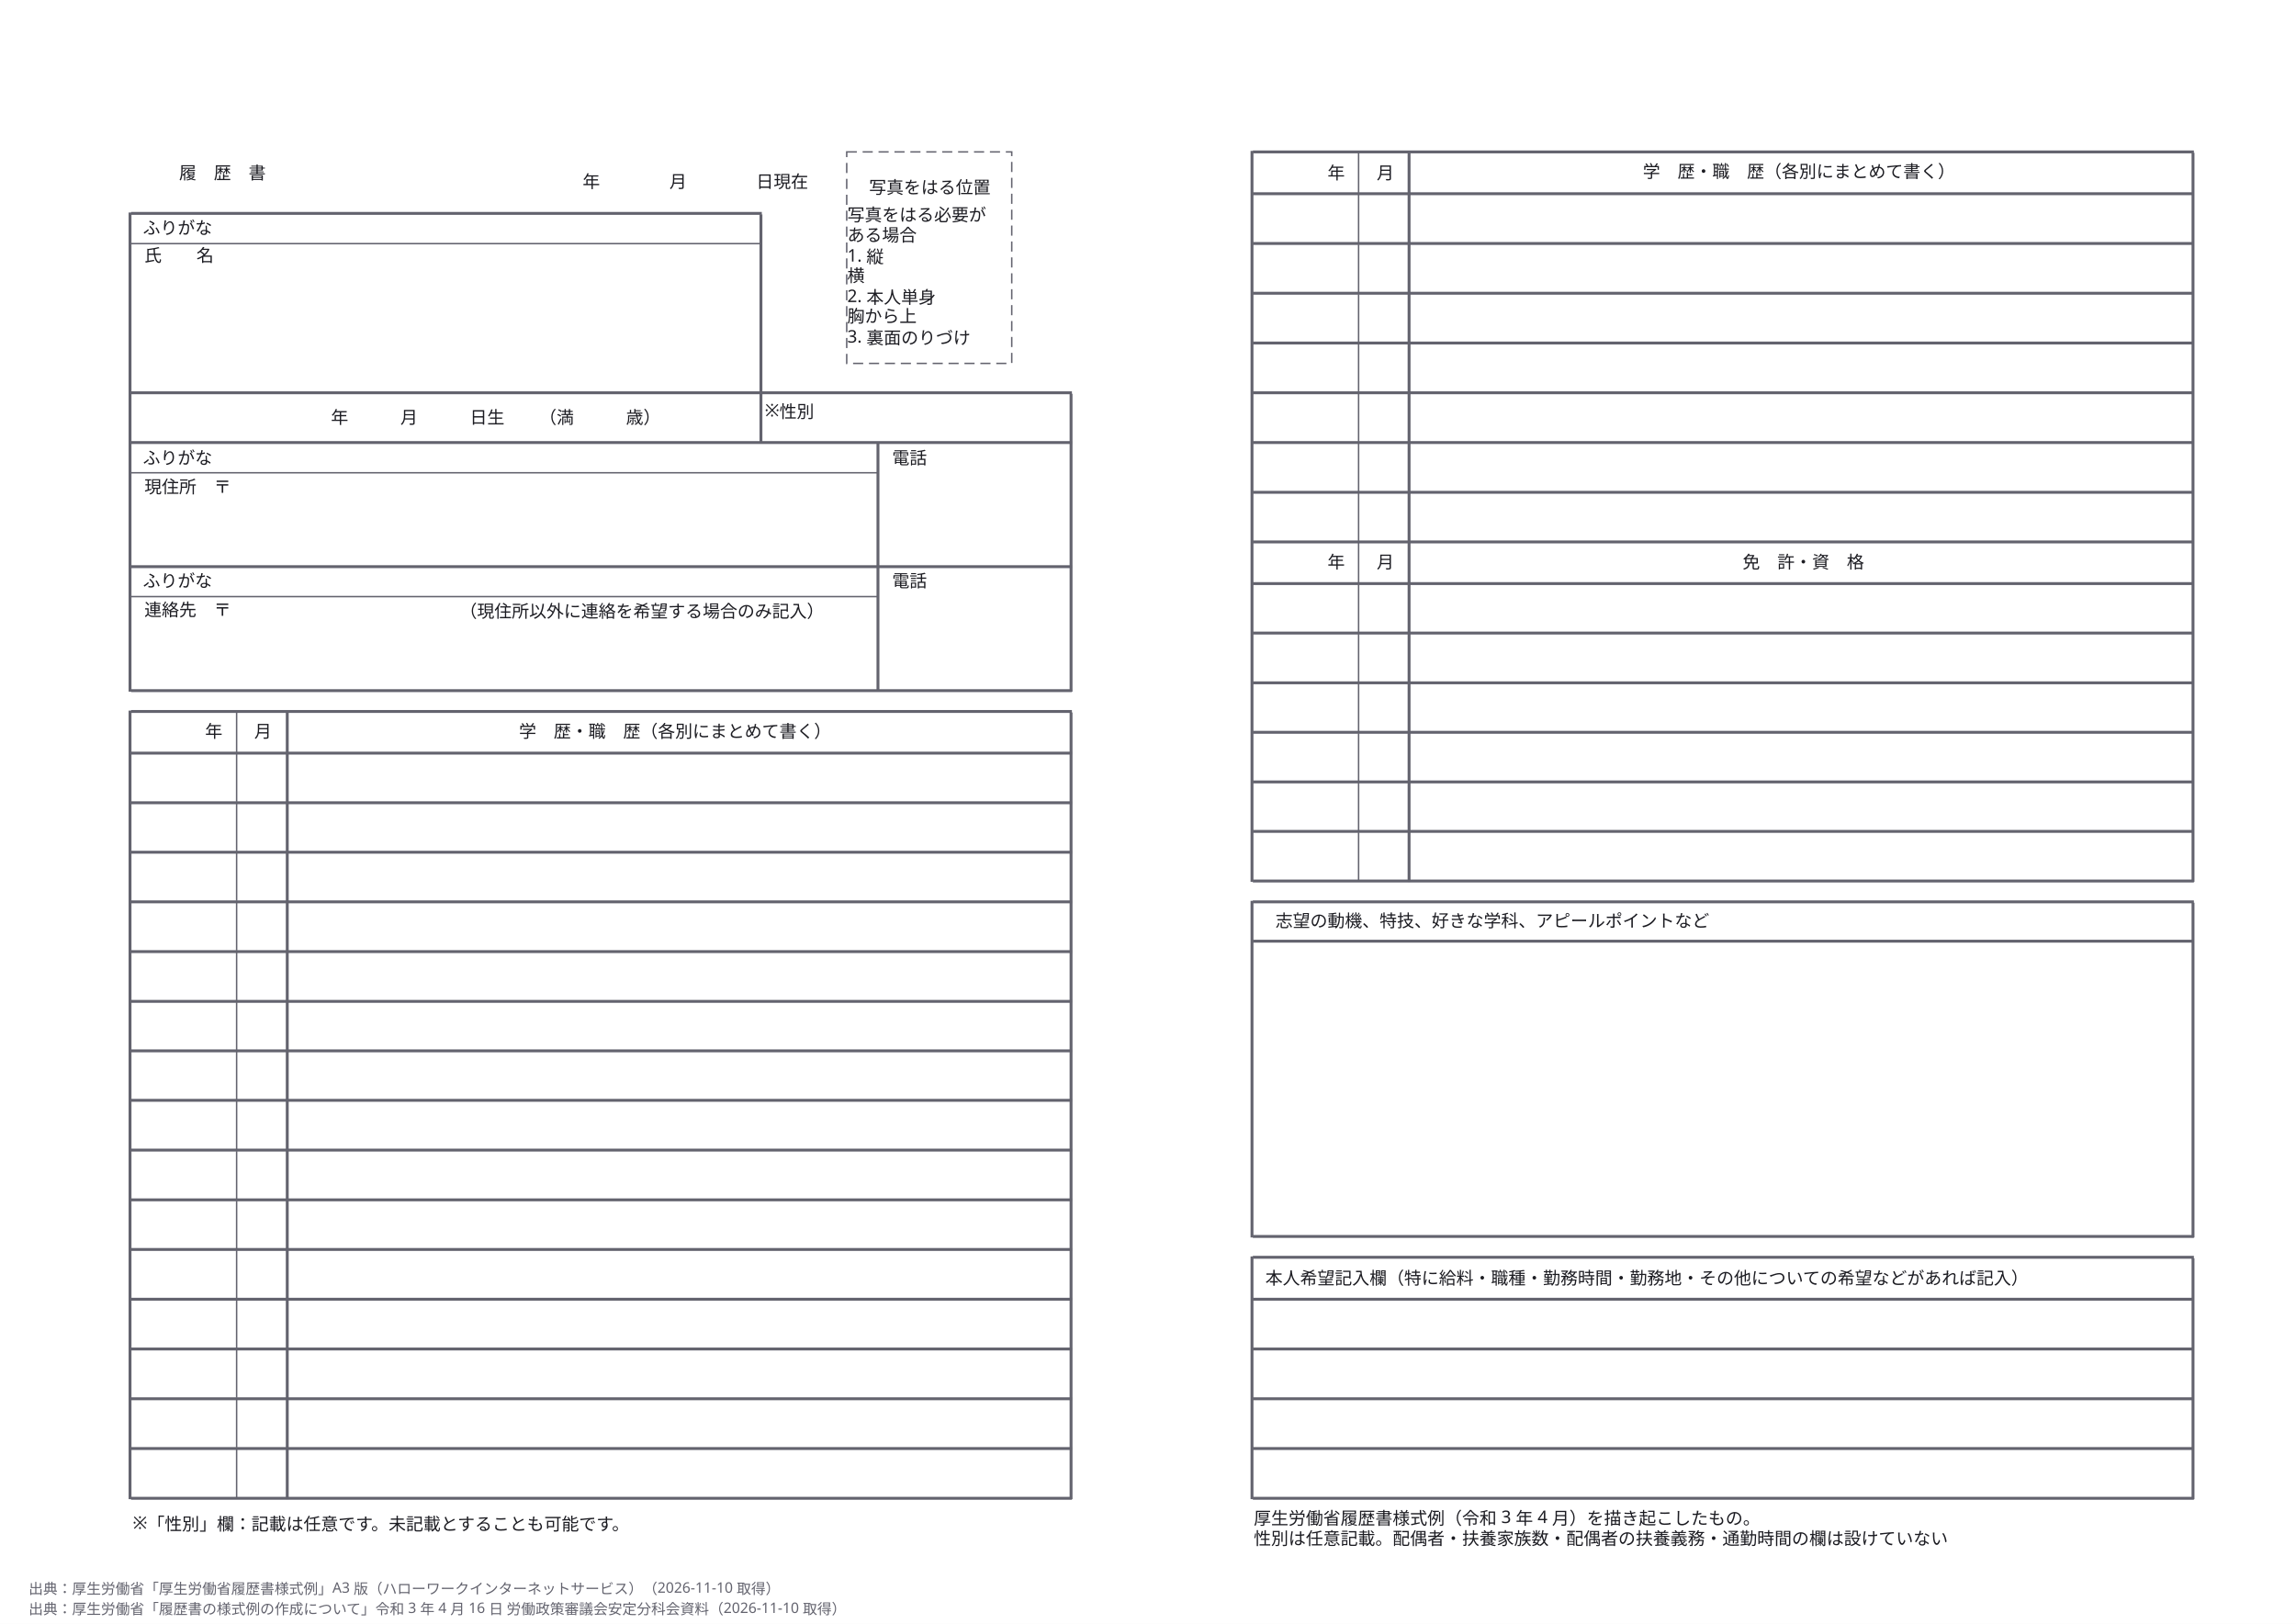
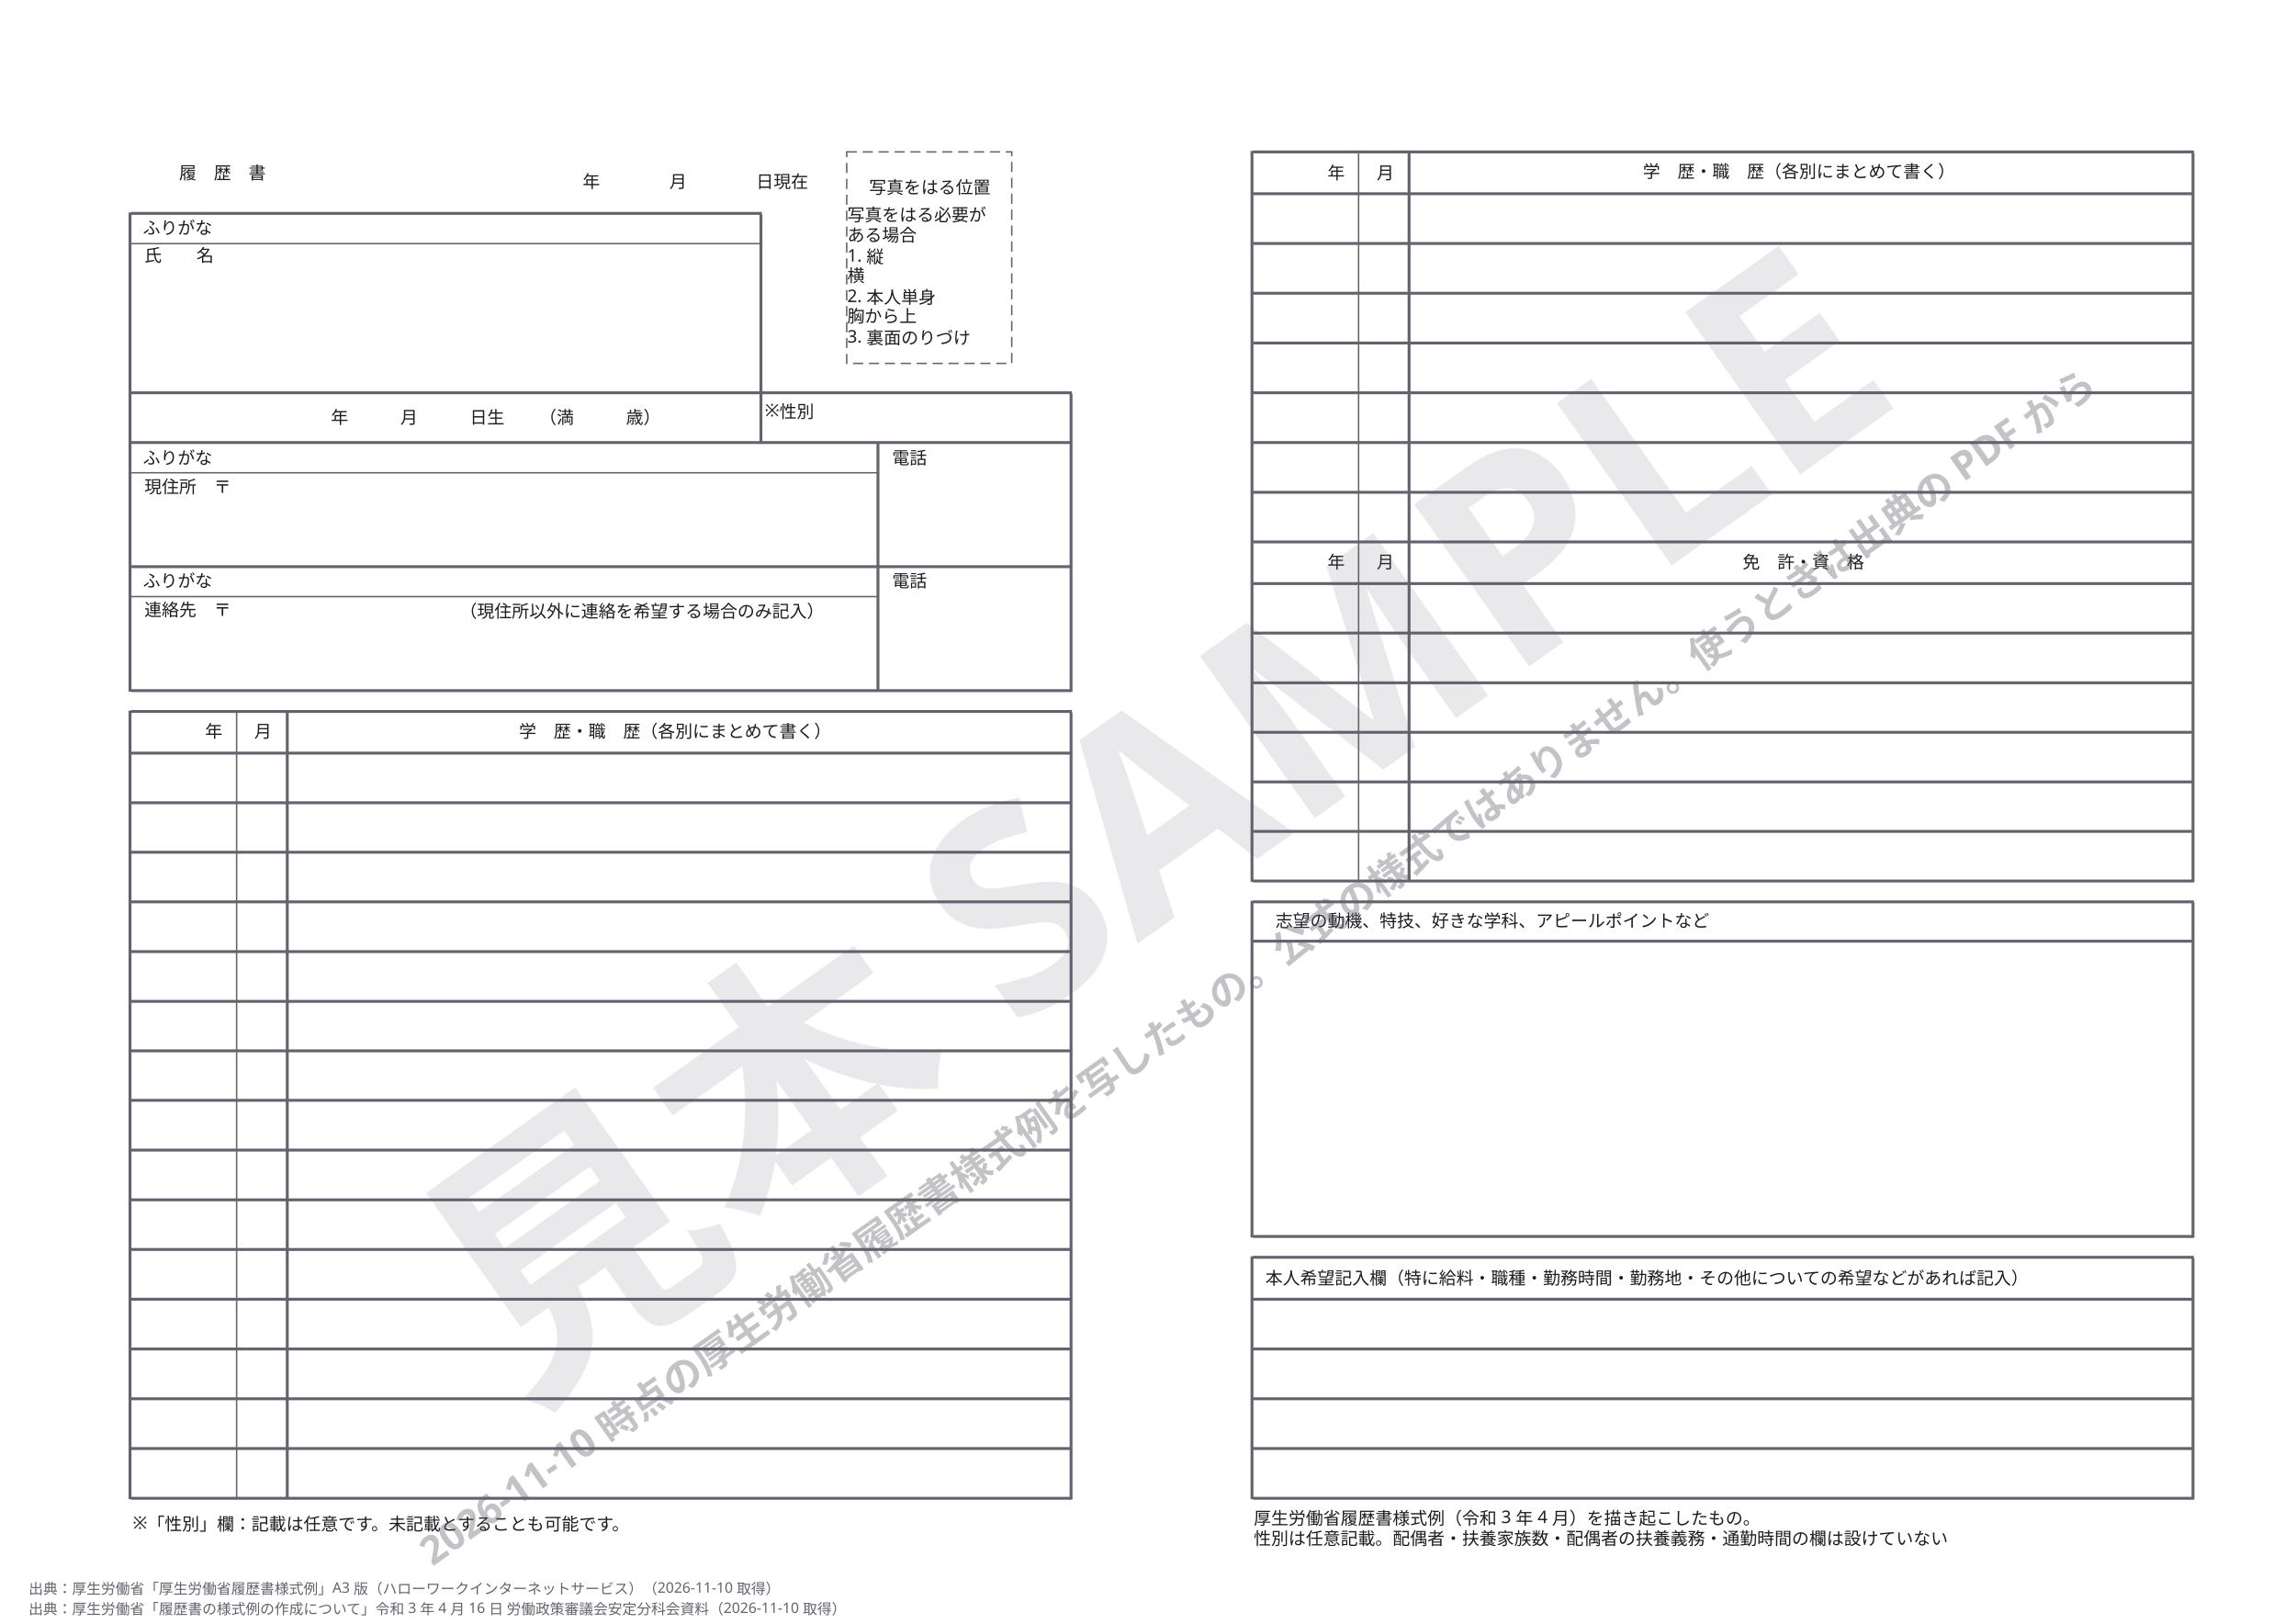
<svg xmlns="http://www.w3.org/2000/svg" width="420mm" height="297mm" viewBox="-37.8 -37.8 1587.4 1122.5" data-paper-size="A3" data-paper-orient="landscape" role="img" aria-labelledby="zumen-title-354df770">
  <defs>
    <marker id="arrow" viewBox="0 0 10 10" refX="9" refY="5" markerWidth="6" markerHeight="6" orient="auto">
      <path d="M 0 0 L 10 5 L 0 10 z" fill="#63636e" />
    </marker>
  </defs>
  <rect data-paper="1" x="-37.8" y="-37.8" width="1587.4" height="1122.5" fill="#ffffff" />
  <g data-node="about" data-pinned="false" data-shape="rect" />
  <g data-node="photo-2" data-pinned="false" data-shape="rect" />
  <g data-node="wish" data-pinned="false" data-shape="rect" />
  <g data-node="motive" data-pinned="false" data-shape="rect" />
  <g data-node="sex-note" data-pinned="false" data-shape="rect" />
  <g data-node="h1" data-pinned="false" data-shape="rect" />
  <g data-node="h2" data-pinned="false" data-shape="rect" />
  <g data-node="birth" data-pinned="false" data-shape="rect" />
  <g data-node="contact-note" data-pinned="false" data-shape="rect" />
  <g data-node="title" data-pinned="false" data-shape="rect" />
  <g data-node="date" data-pinned="false" data-shape="rect" />
  <g data-node="h3" data-pinned="false" data-shape="rect" />
  <g data-node="photo-1" data-pinned="false" data-shape="rect" />
  <g data-node="addr" data-pinned="false" data-shape="rect" />
  <g data-node="contact" data-pinned="false" data-shape="rect" />
  <g data-node="name" data-pinned="false" data-shape="rect" />
  <g data-node="furi1" data-pinned="false" data-shape="rect" />
  <g data-node="furi2" data-pinned="false" data-shape="rect" />
  <g data-node="furi3" data-pinned="false" data-shape="rect" />
  <g data-node="sex" data-pinned="false" data-shape="rect" />
  <g data-node="tel1" data-pinned="false" data-shape="rect" />
  <g data-node="tel2" data-pinned="false" data-shape="rect" />
  <g data-node="h2-m" data-pinned="false" data-shape="rect" />
  <g data-node="h3-m" data-pinned="false" data-shape="rect" />
  <g data-node="h1-m" data-pinned="false" data-shape="rect" />
  <g data-node="h2-y" data-pinned="false" data-shape="rect" />
  <g data-node="h3-y" data-pinned="false" data-shape="rect" />
  <g data-node="h1-y" data-pinned="false" data-shape="rect" />
  <g data-edge="ln-v1" data-pinned="false">
    <path d="M 901.5 67.8 L 901.5 95.5" fill="none" stroke="#63636e" stroke-width="1" />
  </g>
  <g data-edge="ln-h2" data-pinned="false">
    <path d="M 52.8 130.6 L 487.6 130.6" fill="none" stroke="#63636e" stroke-width="1" />
  </g>
  <g data-edge="ln-v3" data-pinned="false">
    <path d="M 901.5 96.8 L 901.5 129.9" fill="none" stroke="#63636e" stroke-width="1" />
  </g>
  <g data-edge="ln-v4" data-pinned="false">
    <path d="M 901.5 131.2 L 901.5 164.3" fill="none" stroke="#63636e" stroke-width="1" />
  </g>
  <g data-edge="ln-v5" data-pinned="false">
    <path d="M 901.5 165.6 L 901.5 198.7" fill="none" stroke="#63636e" stroke-width="1" />
  </g>
  <g data-edge="ln-h6" data-pinned="false">
    <path d="M 52.8 233.7 L 703.3 233.7" fill="none" stroke="#63636e" stroke-width="2" />
  </g>
  <g data-edge="ln-v7" data-pinned="false">
    <path d="M 901.5 200 L 901.5 233.1" fill="none" stroke="#63636e" stroke-width="1" />
  </g>
  <g data-edge="ln-h8" data-pinned="false">
    <path d="M 52.8 268.1 L 703.3 268.1" fill="none" stroke="#63636e" stroke-width="2" />
  </g>
  <g data-edge="ln-v9" data-pinned="false">
    <path d="M 901.5 234.4 L 901.5 267.5" fill="none" stroke="#63636e" stroke-width="1" />
  </g>
  <g data-edge="ln-v10" data-pinned="false">
    <path d="M 901.5 268.8 L 901.5 301.9" fill="none" stroke="#63636e" stroke-width="1" />
  </g>
  <g data-edge="ln-v11" data-pinned="false">
    <path d="M 901.5 303.2 L 901.5 336.1" fill="none" stroke="#63636e" stroke-width="1" />
  </g>
  <g data-edge="ln-v12" data-pinned="false">
    <path d="M 901.5 337.4 L 901.5 364.9" fill="none" stroke="#63636e" stroke-width="1" />
  </g>
  <g data-edge="ln-v13" data-pinned="false">
    <path d="M 901.5 366.2 L 901.5 399.2" fill="none" stroke="#63636e" stroke-width="1" />
  </g>
  <g data-edge="ln-v14" data-pinned="false">
    <path d="M 901.5 400.4 L 901.5 433.6" fill="none" stroke="#63636e" stroke-width="1" />
  </g>
  <g data-edge="ln-v15" data-pinned="false">
    <path d="M 52.1 109.1 L 52.1 440.3" fill="none" stroke="#63636e" stroke-width="2" />
  </g>
  <g data-edge="ln-v16" data-pinned="false">
    <path d="M 702.7 234.4 L 702.7 440.3" fill="none" stroke="#63636e" stroke-width="2" />
  </g>
  <g data-edge="ln-v17" data-pinned="false">
    <path d="M 901.5 434.8 L 901.5 467.8" fill="none" stroke="#63636e" stroke-width="1" />
  </g>
  <g data-edge="ln-v18" data-pinned="false">
    <path d="M 125.8 454.7 L 125.8 482.2" fill="none" stroke="#63636e" stroke-width="1" />
  </g>
  <g data-edge="ln-v19" data-pinned="false">
    <path d="M 901.5 469.1 L 901.5 502" fill="none" stroke="#63636e" stroke-width="1" />
  </g>
  <g data-edge="ln-v20" data-pinned="false">
    <path d="M 125.8 483.5 L 125.8 516.4" fill="none" stroke="#63636e" stroke-width="1" />
  </g>
  <g data-edge="ln-v21" data-pinned="false">
    <path d="M 901.5 503.3 L 901.5 536.3" fill="none" stroke="#63636e" stroke-width="1" />
  </g>
  <g data-edge="ln-v22" data-pinned="false">
    <path d="M 125.8 517.7 L 125.8 550.7" fill="none" stroke="#63636e" stroke-width="1" />
  </g>
  <g data-edge="ln-v23" data-pinned="false">
    <path d="M 125.8 552 L 125.8 584.9" fill="none" stroke="#63636e" stroke-width="1" />
  </g>
  <g data-edge="ln-h24" data-pinned="false">
    <path d="M 52.8 585.6 L 703.3 585.6" fill="none" stroke="#63636e" stroke-width="2" />
  </g>
  <g data-edge="ln-v25" data-pinned="false">
    <path d="M 827.8 66.5 L 827.8 571.8" fill="none" stroke="#63636e" stroke-width="2" />
  </g>
  <g data-edge="ln-v26" data-pinned="false">
    <path d="M 1478.4 67.8 L 1478.4 571.8" fill="none" stroke="#63636e" stroke-width="2" />
  </g>
  <g data-edge="ln-v27" data-pinned="false">
    <path d="M 125.8 586.2 L 125.8 619.3" fill="none" stroke="#63636e" stroke-width="1" />
  </g>
  <g data-edge="ln-v28" data-pinned="false">
    <path d="M 125.8 620.6 L 125.8 653.7" fill="none" stroke="#63636e" stroke-width="1" />
  </g>
  <g data-edge="ln-v29" data-pinned="false">
    <path d="M 125.8 655 L 125.8 688" fill="none" stroke="#63636e" stroke-width="1" />
  </g>
  <g data-edge="ln-v30" data-pinned="false">
    <path d="M 125.8 689.2 L 125.8 722.2" fill="none" stroke="#63636e" stroke-width="1" />
  </g>
  <g data-edge="ln-v31" data-pinned="false">
    <path d="M 125.8 723.5 L 125.8 756.6" fill="none" stroke="#63636e" stroke-width="1" />
  </g>
  <g data-edge="ln-v32" data-pinned="false">
    <path d="M 125.8 757.9 L 125.8 791" fill="none" stroke="#63636e" stroke-width="1" />
  </g>
  <g data-edge="ln-v33" data-pinned="false">
    <path d="M 125.8 792.3 L 125.8 825.2" fill="none" stroke="#63636e" stroke-width="1" />
  </g>
  <g data-edge="ln-v34" data-pinned="false">
    <path d="M 827.8 584.9 L 827.8 817.6" fill="none" stroke="#63636e" stroke-width="2" />
  </g>
  <g data-edge="ln-v35" data-pinned="false">
    <path d="M 1478.4 586.2 L 1478.4 817.6" fill="none" stroke="#63636e" stroke-width="2" />
  </g>
  <g data-edge="ln-v36" data-pinned="false">
    <path d="M 125.8 826.5 L 125.8 859.6" fill="none" stroke="#63636e" stroke-width="1" />
  </g>
  <g data-edge="ln-h37" data-pinned="false">
    <path d="M 52.8 860.3 L 703.3 860.3" fill="none" stroke="#63636e" stroke-width="2" />
  </g>
  <g data-edge="ln-v38" data-pinned="false">
    <path d="M 125.8 860.9 L 125.8 894" fill="none" stroke="#63636e" stroke-width="1" />
  </g>
  <g data-edge="ln-h39" data-pinned="false">
    <path d="M 52.8 894.7 L 703.3 894.7" fill="none" stroke="#63636e" stroke-width="2" />
  </g>
  <g data-edge="ln-v40" data-pinned="false">
    <path d="M 125.8 895.3 L 125.8 928.4" fill="none" stroke="#63636e" stroke-width="1" />
  </g>
  <g data-edge="ln-h41" data-pinned="false">
    <path d="M 52.8 929.1 L 703.3 929.1" fill="none" stroke="#63636e" stroke-width="2" />
  </g>
  <g data-edge="ln-v42" data-pinned="false">
    <path d="M 125.8 929.7 L 125.8 962.8" fill="none" stroke="#63636e" stroke-width="1" />
  </g>
  <g data-edge="ln-h43" data-pinned="false">
    <path d="M 52.8 963.5 L 703.3 963.5" fill="none" stroke="#63636e" stroke-width="2" />
  </g>
  <g data-edge="ln-h44" data-pinned="false">
    <path d="M 52.8 997.9 L 703.3 997.9" fill="none" stroke="#63636e" stroke-width="2" />
  </g>
  <g data-edge="ln-v45" data-pinned="false">
    <path d="M 827.8 830.7 L 827.8 998.5" fill="none" stroke="#63636e" stroke-width="2" />
  </g>
  <g data-edge="ln-v46" data-pinned="false">
    <path d="M 901.5 537.6 L 901.5 570.5" fill="none" stroke="#63636e" stroke-width="1" />
  </g>
  <g data-edge="ln-v47" data-pinned="false">
    <path d="M 936.4 67.8 L 936.4 571.8" fill="none" stroke="#63636e" stroke-width="2" />
  </g>
  <g data-edge="ln-v48" data-pinned="false">
    <path d="M 1478.4 832 L 1478.4 998.5" fill="none" stroke="#63636e" stroke-width="2" />
  </g>
  <g data-edge="ln-v49" data-pinned="false">
    <path d="M 52.1 453.4 L 52.1 998.5" fill="none" stroke="#63636e" stroke-width="2" />
  </g>
  <g data-edge="ln-v50" data-pinned="false">
    <path d="M 488.3 110.4 L 488.3 268.8" fill="none" stroke="#63636e" stroke-width="2" />
  </g>
  <g data-edge="ln-v51" data-pinned="false">
    <path d="M 702.7 454.7 L 702.7 998.5" fill="none" stroke="#63636e" stroke-width="2" />
  </g>
  <g data-edge="ln-v52" data-pinned="false">
    <path d="M 569.2 268.8 L 569.2 440.3" fill="none" stroke="#63636e" stroke-width="2" />
  </g>
  <g data-edge="ln-v53" data-pinned="false">
    <path d="M 125.8 964.1 L 125.8 997.2" fill="none" stroke="#63636e" stroke-width="1" />
  </g>
  <g data-edge="ln-v54" data-pinned="false">
    <path d="M 160.8 454.7 L 160.8 998.5" fill="none" stroke="#63636e" stroke-width="2" />
  </g>
  <g data-edge="ln-h55" data-pinned="false">
    <path d="M 828.4 67.2 L 1479 67.2" fill="none" stroke="#63636e" stroke-width="2" />
  </g>
  <g data-edge="ln-h56" data-pinned="false">
    <path d="M 828.4 96.1 L 1479 96.1" fill="none" stroke="#63636e" stroke-width="2" />
  </g>
  <g data-edge="ln-h57" data-pinned="false">
    <path d="M 52.8 109.7 L 488.9 109.7" fill="none" stroke="#63636e" stroke-width="2" />
  </g>
  <g data-edge="ln-h58" data-pinned="false">
    <path d="M 828.4 130.5 L 1479 130.5" fill="none" stroke="#63636e" stroke-width="2" />
  </g>
  <g data-edge="ln-h59" data-pinned="false">
    <path d="M 828.4 164.9 L 1479 164.9" fill="none" stroke="#63636e" stroke-width="2" />
  </g>
  <g data-edge="ln-h60" data-pinned="false">
    <path d="M 828.4 199.3 L 1479 199.3" fill="none" stroke="#63636e" stroke-width="2" />
  </g>
  <g data-edge="ln-h61" data-pinned="false">
    <path d="M 828.4 233.7 L 1479 233.7" fill="none" stroke="#63636e" stroke-width="2" />
  </g>
  <g data-edge="ln-h62" data-pinned="false">
    <path d="M 828.4 268.1 L 1479 268.1" fill="none" stroke="#63636e" stroke-width="2" />
  </g>
  <g data-edge="ln-h63" data-pinned="false">
    <path d="M 52.8 289 L 568.6 289" fill="none" stroke="#63636e" stroke-width="1" />
  </g>
  <g data-edge="ln-h64" data-pinned="false">
    <path d="M 828.4 302.5 L 1479 302.5" fill="none" stroke="#63636e" stroke-width="2" />
  </g>
  <g data-edge="ln-h65" data-pinned="false">
    <path d="M 828.4 336.8 L 1479 336.8" fill="none" stroke="#63636e" stroke-width="2" />
  </g>
  <g data-edge="ln-h66" data-pinned="false">
    <path d="M 52.8 353.9 L 703.3 353.9" fill="none" stroke="#63636e" stroke-width="2" />
  </g>
  <g data-edge="ln-h67" data-pinned="false">
    <path d="M 828.4 365.6 L 1479 365.6" fill="none" stroke="#63636e" stroke-width="2" />
  </g>
  <g data-edge="ln-h68" data-pinned="false">
    <path d="M 52.8 374.6 L 568.6 374.6" fill="none" stroke="#63636e" stroke-width="1" />
  </g>
  <g data-edge="ln-h69" data-pinned="false">
    <path d="M 828.4 399.8 L 1479 399.8" fill="none" stroke="#63636e" stroke-width="2" />
  </g>
  <g data-edge="ln-h70" data-pinned="false">
    <path d="M 828.4 434.2 L 1479 434.2" fill="none" stroke="#63636e" stroke-width="2" />
  </g>
  <g data-edge="ln-h71" data-pinned="false">
    <path d="M 52.8 439.6 L 703.3 439.6" fill="none" stroke="#63636e" stroke-width="2" />
  </g>
  <g data-edge="ln-h72" data-pinned="false">
    <path d="M 52.8 454 L 703.3 454" fill="none" stroke="#63636e" stroke-width="2" />
  </g>
  <g data-edge="ln-h73" data-pinned="false">
    <path d="M 828.4 468.4 L 1479 468.4" fill="none" stroke="#63636e" stroke-width="2" />
  </g>
  <g data-edge="ln-h74" data-pinned="false">
    <path d="M 52.8 482.8 L 703.3 482.8" fill="none" stroke="#63636e" stroke-width="2" />
  </g>
  <g data-edge="ln-h75" data-pinned="false">
    <path d="M 828.4 502.7 L 1479 502.7" fill="none" stroke="#63636e" stroke-width="2" />
  </g>
  <g data-edge="ln-h76" data-pinned="false">
    <path d="M 52.8 517.1 L 703.3 517.1" fill="none" stroke="#63636e" stroke-width="2" />
  </g>
  <g data-edge="ln-h77" data-pinned="false">
    <path d="M 828.4 536.9 L 1479 536.9" fill="none" stroke="#63636e" stroke-width="2" />
  </g>
  <g data-edge="ln-h78" data-pinned="false">
    <path d="M 52.8 551.3 L 703.3 551.3" fill="none" stroke="#63636e" stroke-width="2" />
  </g>
  <g data-edge="ln-h79" data-pinned="false">
    <path d="M 828.4 571.2 L 1479 571.2" fill="none" stroke="#63636e" stroke-width="2" />
  </g>
  <g data-edge="ln-h80" data-pinned="false">
    <path d="M 828.4 585.6 L 1479 585.6" fill="none" stroke="#63636e" stroke-width="2" />
  </g>
  <g data-edge="ln-h81" data-pinned="false">
    <path d="M 828.4 612.8 L 1479 612.8" fill="none" stroke="#63636e" stroke-width="2" />
  </g>
  <g data-edge="ln-h82" data-pinned="false">
    <path d="M 52.8 620 L 703.3 620" fill="none" stroke="#63636e" stroke-width="2" />
  </g>
  <g data-edge="ln-h83" data-pinned="false">
    <path d="M 52.8 654.4 L 703.3 654.4" fill="none" stroke="#63636e" stroke-width="2" />
  </g>
  <g data-edge="ln-h84" data-pinned="false">
    <path d="M 52.8 688.6 L 703.3 688.6" fill="none" stroke="#63636e" stroke-width="2" />
  </g>
  <g data-edge="ln-h85" data-pinned="false">
    <path d="M 52.8 722.8 L 703.3 722.8" fill="none" stroke="#63636e" stroke-width="2" />
  </g>
  <g data-edge="ln-h86" data-pinned="false">
    <path d="M 52.8 757.2 L 703.3 757.2" fill="none" stroke="#63636e" stroke-width="2" />
  </g>
  <g data-edge="ln-h87" data-pinned="false">
    <path d="M 52.8 791.6 L 703.3 791.6" fill="none" stroke="#63636e" stroke-width="2" />
  </g>
  <g data-edge="ln-h88" data-pinned="false">
    <path d="M 828.4 816.9 L 1479 816.9" fill="none" stroke="#63636e" stroke-width="2" />
  </g>
  <g data-edge="ln-h89" data-pinned="false">
    <path d="M 52.8 825.9 L 703.3 825.9" fill="none" stroke="#63636e" stroke-width="2" />
  </g>
  <g data-edge="ln-h90" data-pinned="false">
    <path d="M 828.4 831.3 L 1479 831.3" fill="none" stroke="#63636e" stroke-width="2" />
  </g>
  <g data-edge="ln-h91" data-pinned="false">
    <path d="M 828.4 860.3 L 1479 860.3" fill="none" stroke="#63636e" stroke-width="2" />
  </g>
  <g data-edge="ln-h92" data-pinned="false">
    <path d="M 828.4 894.7 L 1479 894.7" fill="none" stroke="#63636e" stroke-width="2" />
  </g>
  <g data-edge="ln-h93" data-pinned="false">
    <path d="M 828.4 929.1 L 1479 929.1" fill="none" stroke="#63636e" stroke-width="2" />
  </g>
  <g data-edge="ln-h94" data-pinned="false">
    <path d="M 828.4 963.5 L 1479 963.5" fill="none" stroke="#63636e" stroke-width="2" />
  </g>
  <g data-edge="ln-h95" data-pinned="false">
    <path d="M 828.4 997.9 L 1479 997.9" fill="none" stroke="#63636e" stroke-width="2" />
  </g>
  <g data-edge="photo" data-pinned="false">
    <path d="M 547.6 67.2 L 661.7 67.2 L 661.7 213.4 L 547.6 213.4 L 547.6 67.2 Z" fill="none" stroke="#63636e" stroke-width="1" stroke-dasharray="7 4" />
  </g>
  <g data-name="about">
    <text x="829" y="1016" text-anchor="start" font-family="sans-serif" font-size="12" fill="#1c1c22">厚生労働省履歴書様式例（令和 3 年 4 月）を描き起こしたもの。</text>
    <text x="829" y="1030" text-anchor="start" font-family="sans-serif" font-size="12" fill="#1c1c22">性別は任意記載。配偶者・扶養家族数・配偶者の扶養義務・通勤時間の欄は設けていない</text>
  </g>
  <g data-name="photo-2">
    <text x="548" y="115" text-anchor="start" font-family="sans-serif" font-size="12" fill="#1c1c22">写真をはる必要が</text>
    <text x="548" y="129" text-anchor="start" font-family="sans-serif" font-size="12" fill="#1c1c22">ある場合</text>
    <text x="548" y="143" text-anchor="start" font-family="sans-serif" font-size="12" fill="#1c1c22">1. 縦</text>
    <text x="548" y="157" text-anchor="start" font-family="sans-serif" font-size="12" fill="#1c1c22">　 横</text>
    <text x="548" y="171" text-anchor="start" font-family="sans-serif" font-size="12" fill="#1c1c22">2. 本人単身</text>
    <text x="548" y="185" text-anchor="start" font-family="sans-serif" font-size="12" fill="#1c1c22">　 胸から上</text>
    <text x="548" y="199" text-anchor="start" font-family="sans-serif" font-size="12" fill="#1c1c22">3. 裏面のりづけ</text>
  </g>
  <g data-name="wish">
    <text x="837" y="850" text-anchor="start" font-family="sans-serif" font-size="12" fill="#1c1c22">本人希望記入欄（特に給料・職種・勤務時間・勤務地・その他についての希望などがあれば記入）</text>
  </g>
  <g data-name="motive">
    <text x="844" y="603" text-anchor="start" font-family="sans-serif" font-size="12" fill="#1c1c22">志望の動機、特技、好きな学科、アピールポイントなど</text>
  </g>
  <g data-name="sex-note">
    <text x="54" y="1019" text-anchor="start" font-family="sans-serif" font-size="12" fill="#1c1c22">※「性別」欄：記載は任意です。未記載とすることも可能です。</text>
  </g>
  <g data-name="h1">
    <text x="429" y="472" text-anchor="middle" font-family="sans-serif" font-size="12" fill="#1c1c22">学　歴・職　歴（各別にまとめて書く）</text>
  </g>
  <g data-name="h2">
    <text x="1206" y="85" text-anchor="middle" font-family="sans-serif" font-size="12" fill="#1c1c22">学　歴・職　歴（各別にまとめて書く）</text>
  </g>
  <g data-name="birth">
    <text x="191" y="255" text-anchor="start" font-family="sans-serif" font-size="12" fill="#1c1c22">年　　　月　　　日生　　（満　　　歳）</text>
  </g>
  <g data-name="contact-note">
    <text x="280" y="389" text-anchor="start" font-family="sans-serif" font-size="12" fill="#1c1c22">（現住所以外に連絡を希望する場合のみ記入）</text>
  </g>
  <g data-name="title">
    <text x="116" y="86" text-anchor="middle" font-family="sans-serif" font-size="12" fill="#1c1c22">履　歴　書</text>
  </g>
  <g data-name="date">
    <text x="365" y="92" text-anchor="start" font-family="sans-serif" font-size="12" fill="#1c1c22">年　　　　月　　　　日現在</text>
  </g>
  <g data-name="h3">
    <text x="1209" y="355" text-anchor="middle" font-family="sans-serif" font-size="12" fill="#1c1c22">免　許・資　格</text>
  </g>
  <g data-name="photo-1">
    <text x="605" y="96" text-anchor="middle" font-family="sans-serif" font-size="12" fill="#1c1c22">写真をはる位置</text>
  </g>
  <g data-name="addr">
    <text x="62" y="303" text-anchor="start" font-family="sans-serif" font-size="12" fill="#1c1c22">現住所　〒</text>
  </g>
  <g data-name="contact">
    <text x="62" y="388" text-anchor="start" font-family="sans-serif" font-size="12" fill="#1c1c22">連絡先　〒</text>
  </g>
  <g data-name="name">
    <text x="62" y="143" text-anchor="start" font-family="sans-serif" font-size="12" fill="#1c1c22">氏　　名</text>
  </g>
  <g data-name="furi1">
    <text x="61" y="124" text-anchor="start" font-family="sans-serif" font-size="12" fill="#1c1c22">ふりがな</text>
  </g>
  <g data-name="furi2">
    <text x="61" y="283" text-anchor="start" font-family="sans-serif" font-size="12" fill="#1c1c22">ふりがな</text>
  </g>
  <g data-name="furi3">
    <text x="61" y="368" text-anchor="start" font-family="sans-serif" font-size="12" fill="#1c1c22">ふりがな</text>
  </g>
  <g data-name="sex">
    <text x="491" y="250" text-anchor="start" font-family="sans-serif" font-size="12" fill="#1c1c22">※性別</text>
  </g>
  <g data-name="tel1">
    <text x="579" y="283" text-anchor="start" font-family="sans-serif" font-size="12" fill="#1c1c22">電話</text>
  </g>
  <g data-name="tel2">
    <text x="579" y="368" text-anchor="start" font-family="sans-serif" font-size="12" fill="#1c1c22">電話</text>
  </g>
  <g data-name="h2-m">
    <text x="920" y="86" text-anchor="middle" font-family="sans-serif" font-size="12" fill="#1c1c22">月</text>
  </g>
  <g data-name="h3-m">
    <text x="920" y="355" text-anchor="middle" font-family="sans-serif" font-size="12" fill="#1c1c22">月</text>
  </g>
  <g data-name="h1-m">
    <text x="144" y="472" text-anchor="middle" font-family="sans-serif" font-size="12" fill="#1c1c22">月</text>
  </g>
  <g data-name="h2-y">
    <text x="886" y="86" text-anchor="middle" font-family="sans-serif" font-size="12" fill="#1c1c22">年</text>
  </g>
  <g data-name="h3-y">
    <text x="886" y="355" text-anchor="middle" font-family="sans-serif" font-size="12" fill="#1c1c22">年</text>
  </g>
  <g data-name="h1-y">
    <text x="110" y="472" text-anchor="middle" font-family="sans-serif" font-size="12" fill="#1c1c22">年</text>
  </g>
+   <g data-name="watermark" pointer-events="none" transform="rotate(-35.3 755.9 523.5)">
+     <text x="755.9" y="523.5" text-anchor="middle" dominant-baseline="central" font-family="sans-serif" font-size="192.5" font-weight="bold" fill="#63636e" fill-opacity="0.14">見本 SAMPLE</text>
+     <text x="755.9" y="652.3" text-anchor="middle" dominant-baseline="central" font-family="sans-serif" font-size="27.2" font-weight="bold" fill="#63636e" fill-opacity="0.38">2026-11-10 時点の厚生労働省履歴書様式例を写したもの。公式の様式ではありません。使うときは出典の PDF から</text>
+   </g>
  <g data-name="sources">
    <a href="https://www.hellowork.mhlw.go.jp/doc/kouroushourirekisho.pdf">
      <text x="-18" y="1064" font-family="sans-serif" font-size="10" fill="#63636e">出典：厚生労働省「厚生労働省履歴書様式例」A3 版（ハローワークインターネットサービス）（2026-11-10 取得）</text>
    </a>
    <a href="https://www.mhlw.go.jp/content/11601000/000769679.pdf">
      <text x="-18" y="1078" font-family="sans-serif" font-size="10" fill="#63636e">出典：厚生労働省「履歴書の様式例の作成について」令和 3 年 4 月 16 日 労働政策審議会安定分科会資料（2026-11-10 取得）</text>
    </a>
  </g>
</svg>
